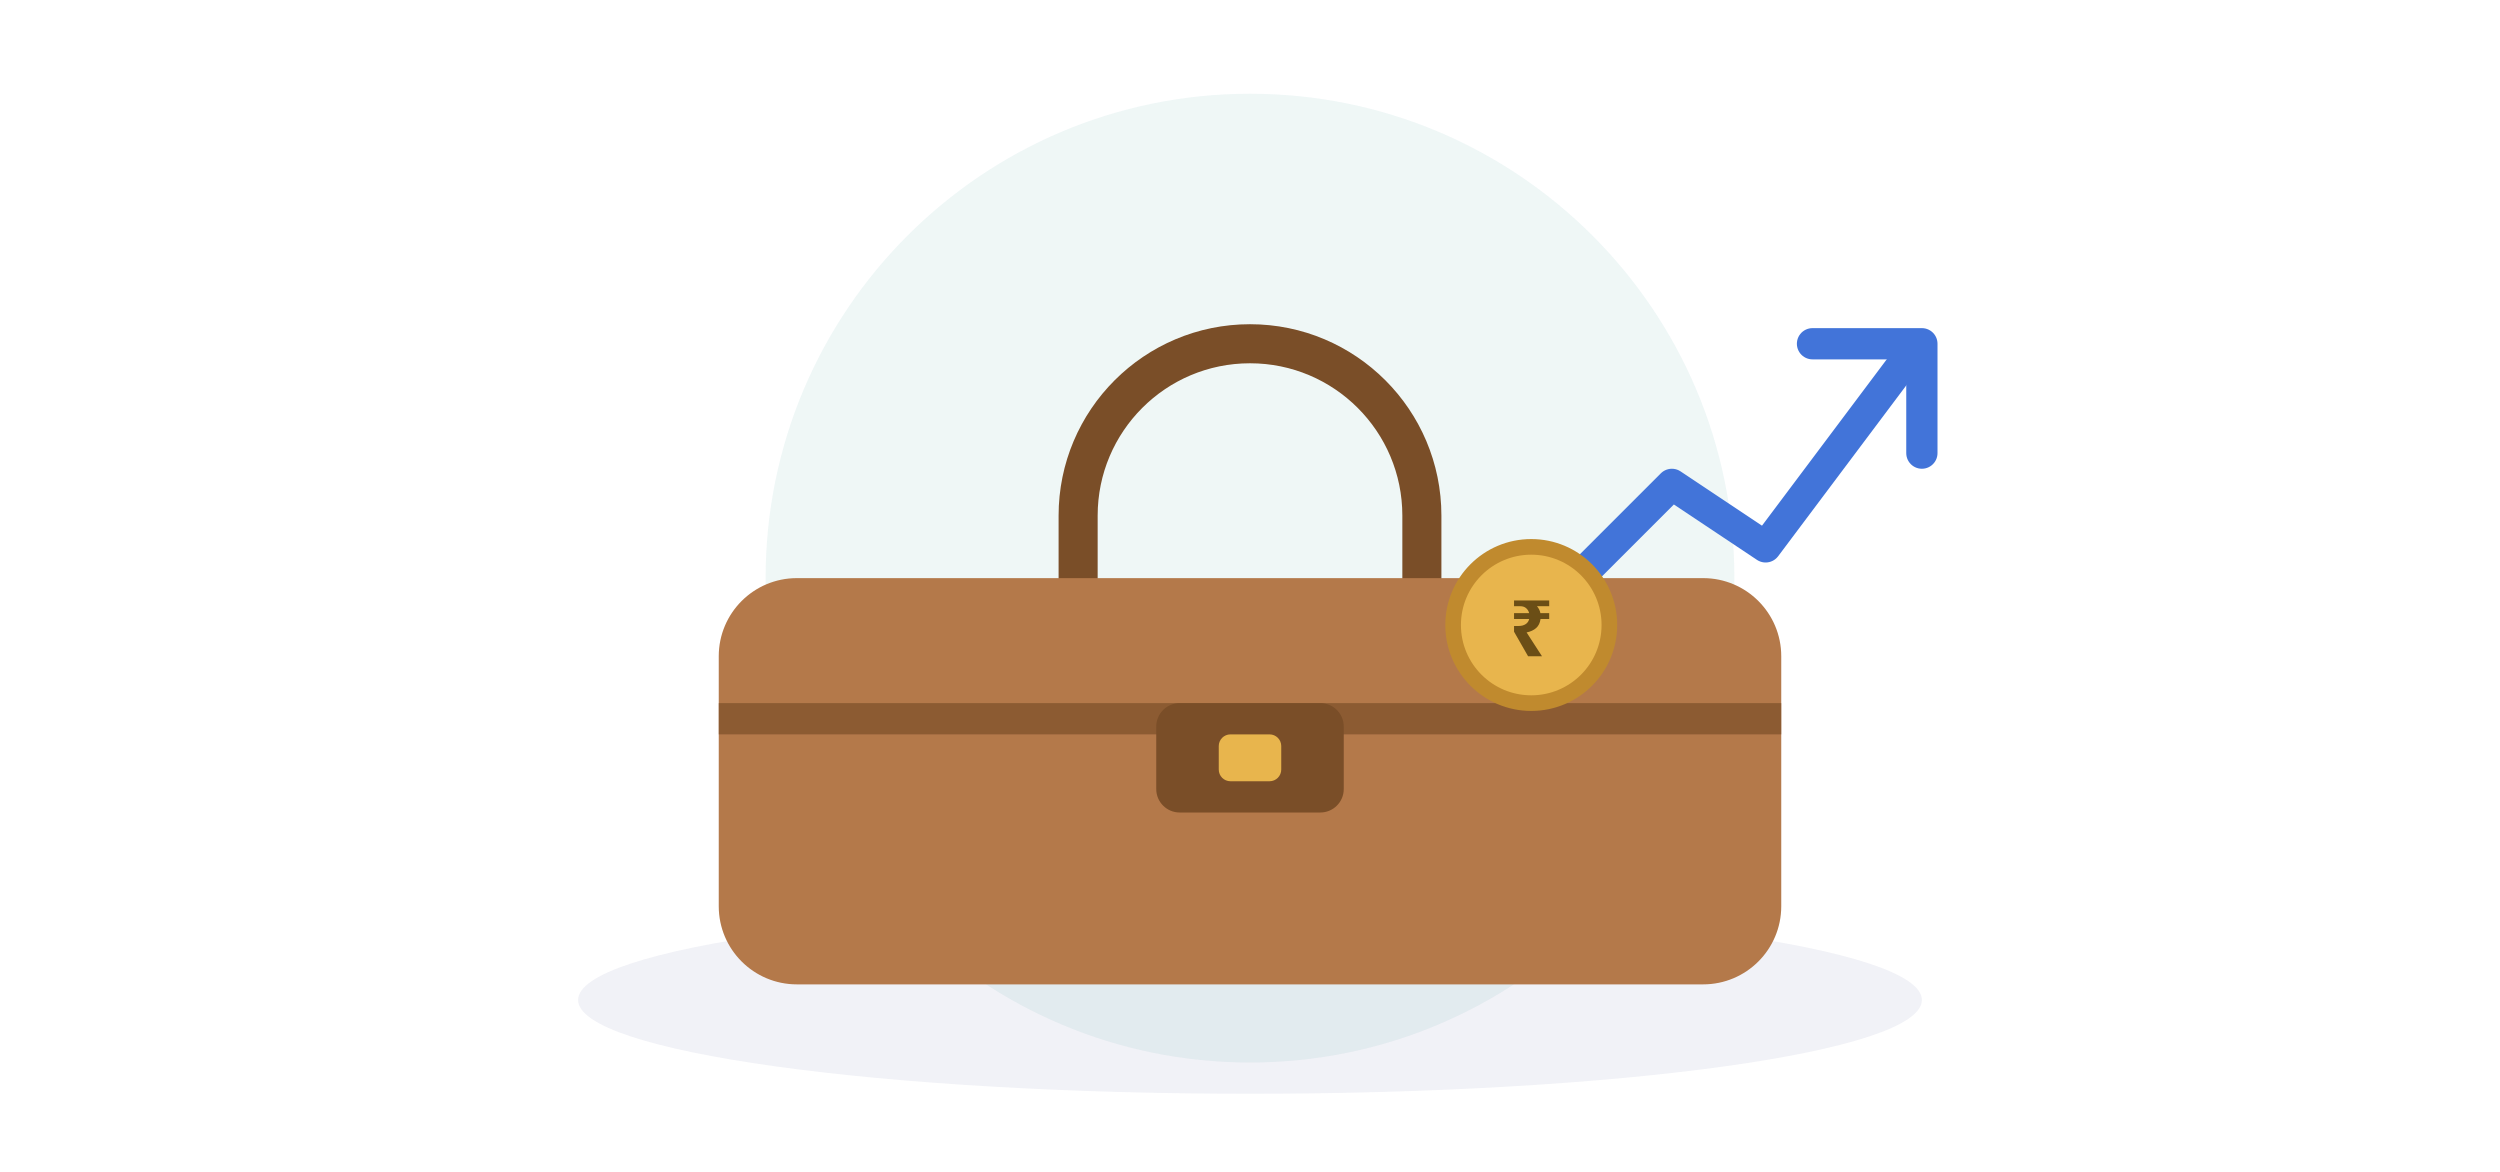
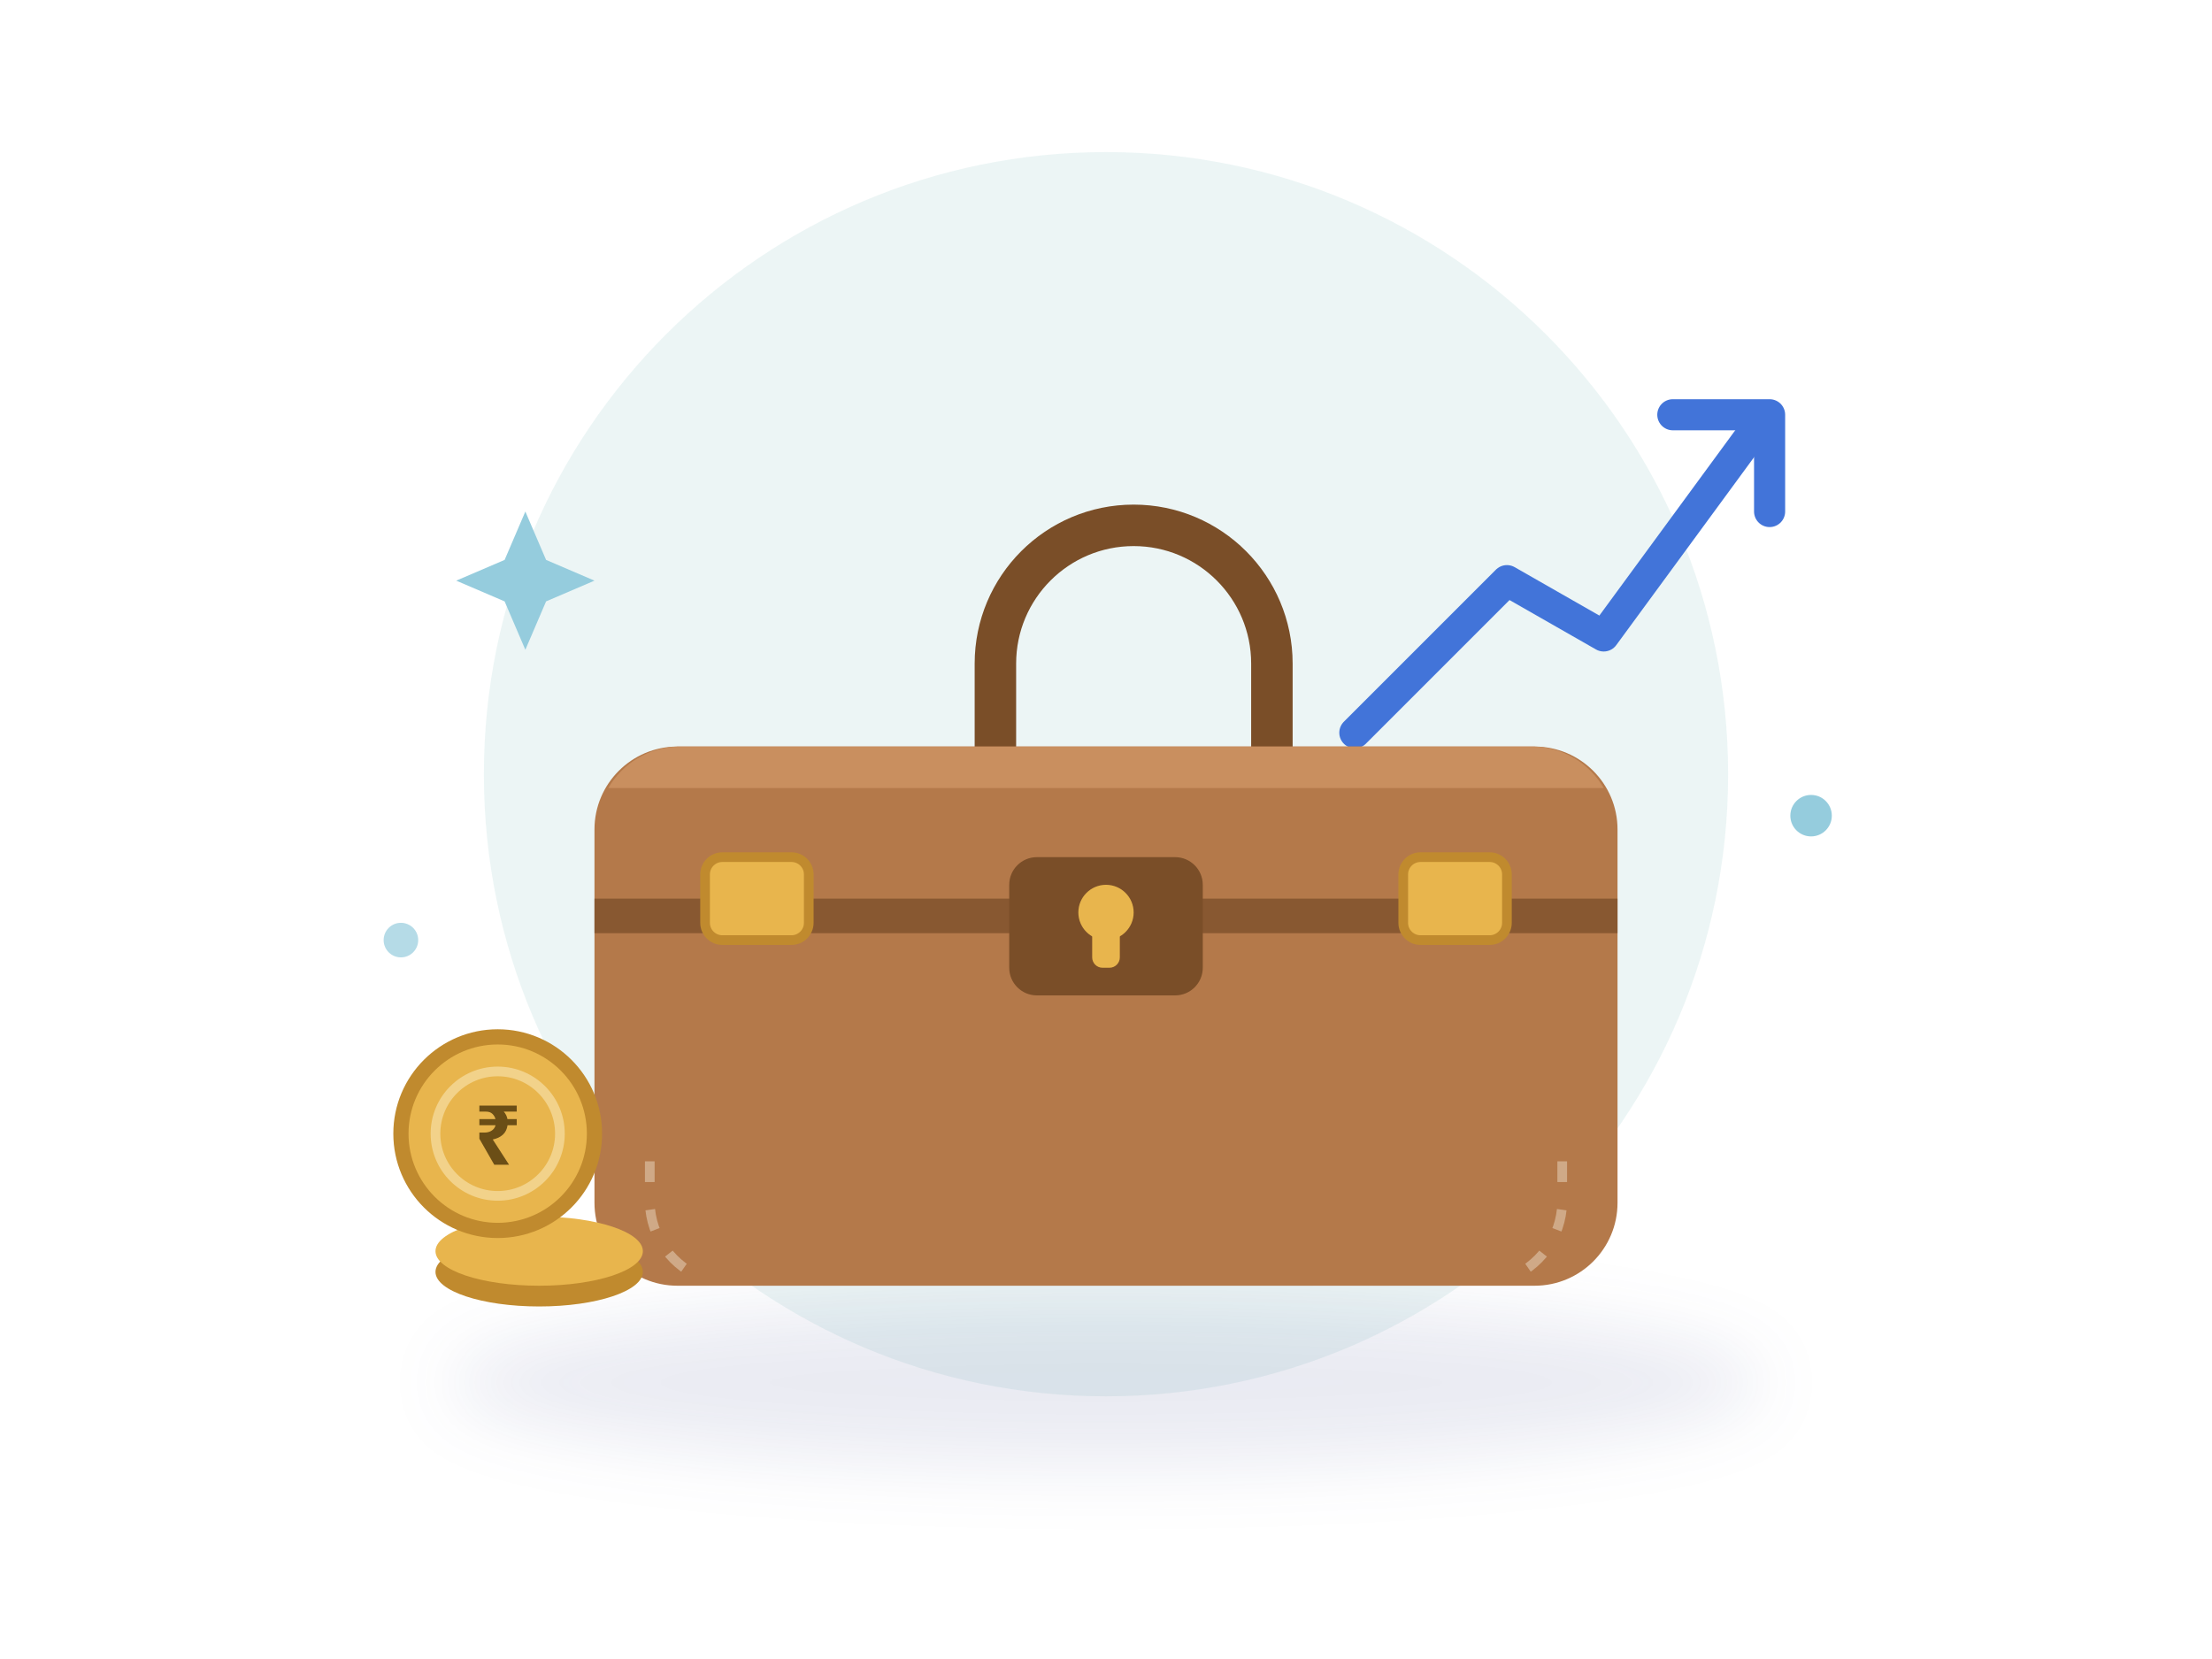
- <svg xmlns="http://www.w3.org/2000/svg" width="320" height="150" viewBox="0 0 320 150" fill="none" role="img">
-   <circle cx="160" cy="74" r="62" fill="#D0E7E6" opacity="0.35" />
-   <ellipse cx="160" cy="128" rx="86" ry="12" fill="#293681" opacity="0.07" />
-   <polyline points="196,80 214,62 226,70 244,46" fill="none" stroke="#4274D9" stroke-width="4" stroke-linecap="round" stroke-linejoin="round" />
-   <path d="M232 44 L246 44 L246 58" fill="none" stroke="#4274D9" stroke-width="4" stroke-linecap="round" stroke-linejoin="round" />
-   <path d="M138 74 v-8 a22 22 0 0 1 44 0 v8" fill="none" stroke="#7A4E28" stroke-width="5" stroke-linecap="round" />
-   <rect x="92" y="74" width="136" height="52" rx="10" fill="#B4794A" />
-   <rect x="92" y="90" width="136" height="4" fill="#7A4E28" opacity="0.7" />
-   <rect x="148" y="90" width="24" height="14" rx="3" fill="#7A4E28" />
-   <rect x="156" y="94" width="8" height="6" rx="1.5" fill="#E8B54D" />
-   <g transform="translate(196,80)">
-     <circle r="10" fill="#E8B54D" stroke="#C08A2E" stroke-width="2" />
-     <text x="0" y="4" font-family="system-ui, sans-serif" font-size="10" font-weight="700" fill="#6B4E16" text-anchor="middle">₹</text>
+ <svg xmlns="http://www.w3.org/2000/svg" width="320" height="240" viewBox="0 0 320 240" fill="none" role="img">
+   <defs>
+     <filter id="blS" x="-40%" y="-40%" width="180%" height="180%">
+       <feGaussianBlur stdDeviation="5" />
+     </filter>
+   </defs>
+   <circle cx="160" cy="112" r="90" fill="#D0E7E6" opacity="0.4" />
+   <ellipse cx="160" cy="200" rx="95" ry="12" fill="#293681" opacity="0.1" filter="url(#blS)" />
+   <polyline points="196,106 218,84 232,92 254,62" stroke="#4274D9" stroke-width="4.5" stroke-linecap="round" stroke-linejoin="round" />
+   <path d="M242 60h14v14" stroke="#4274D9" stroke-width="4.5" stroke-linecap="round" stroke-linejoin="round" />
+   <path d="M144 108v-12a20 20 0 0 1 40 0v12" stroke="#7A4E28" stroke-width="6" stroke-linecap="round" />
+   <rect x="86" y="108" width="148" height="78" rx="12" fill="#B4794A" />
+   <path d="M98 108h124a12 12 0 0 1 10 6H88a12 12 0 0 1 10-6z" fill="#C98F5F" />
+   <rect x="86" y="130" width="148" height="5" fill="#7A4E28" opacity="0.75" />
+   <rect x="102" y="124" width="15" height="12" rx="2.5" fill="#E8B54D" stroke="#C08A2E" stroke-width="1.4" />
+   <rect x="203" y="124" width="15" height="12" rx="2.5" fill="#E8B54D" stroke="#C08A2E" stroke-width="1.4" />
+   <rect x="146" y="124" width="28" height="20" rx="4" fill="#7A4E28" />
+   <circle cx="160" cy="132" r="4" fill="#E8B54D" />
+   <rect x="158" y="134" width="4" height="6" rx="1.5" fill="#E8B54D" />
+   <path d="M94 168v6a12 12 0 0 0 8 11M226 168v6a12 12 0 0 1-8 11" stroke="#EAD9C4" stroke-width="1.4" stroke-dasharray="3 4" opacity="0.5" />
+   <ellipse cx="78" cy="184" rx="15" ry="5" fill="#C08A2E" />
+   <ellipse cx="78" cy="181" rx="15" ry="5" fill="#E8B54D" />
+   <g transform="translate(72,164)">
+     <circle r="14" fill="#E8B54D" stroke="#C08A2E" stroke-width="2.2" />
+     <circle r="9" fill="none" stroke="#F2D28A" stroke-width="1.4" />
+     <text x="0" y="4.5" font-family="system-ui, sans-serif" font-size="12" font-weight="700" fill="#6B4E16" text-anchor="middle">₹</text>
  </g>
+   <path d="M76 74l3 7 7 3-7 3-3 7-3-7-7-3 7-3z" fill="#95CCDD" />
+   <circle cx="262" cy="118" r="3" fill="#95CCDD" />
+   <circle cx="58" cy="136" r="2.5" fill="#95CCDD" opacity="0.7" />
</svg>
